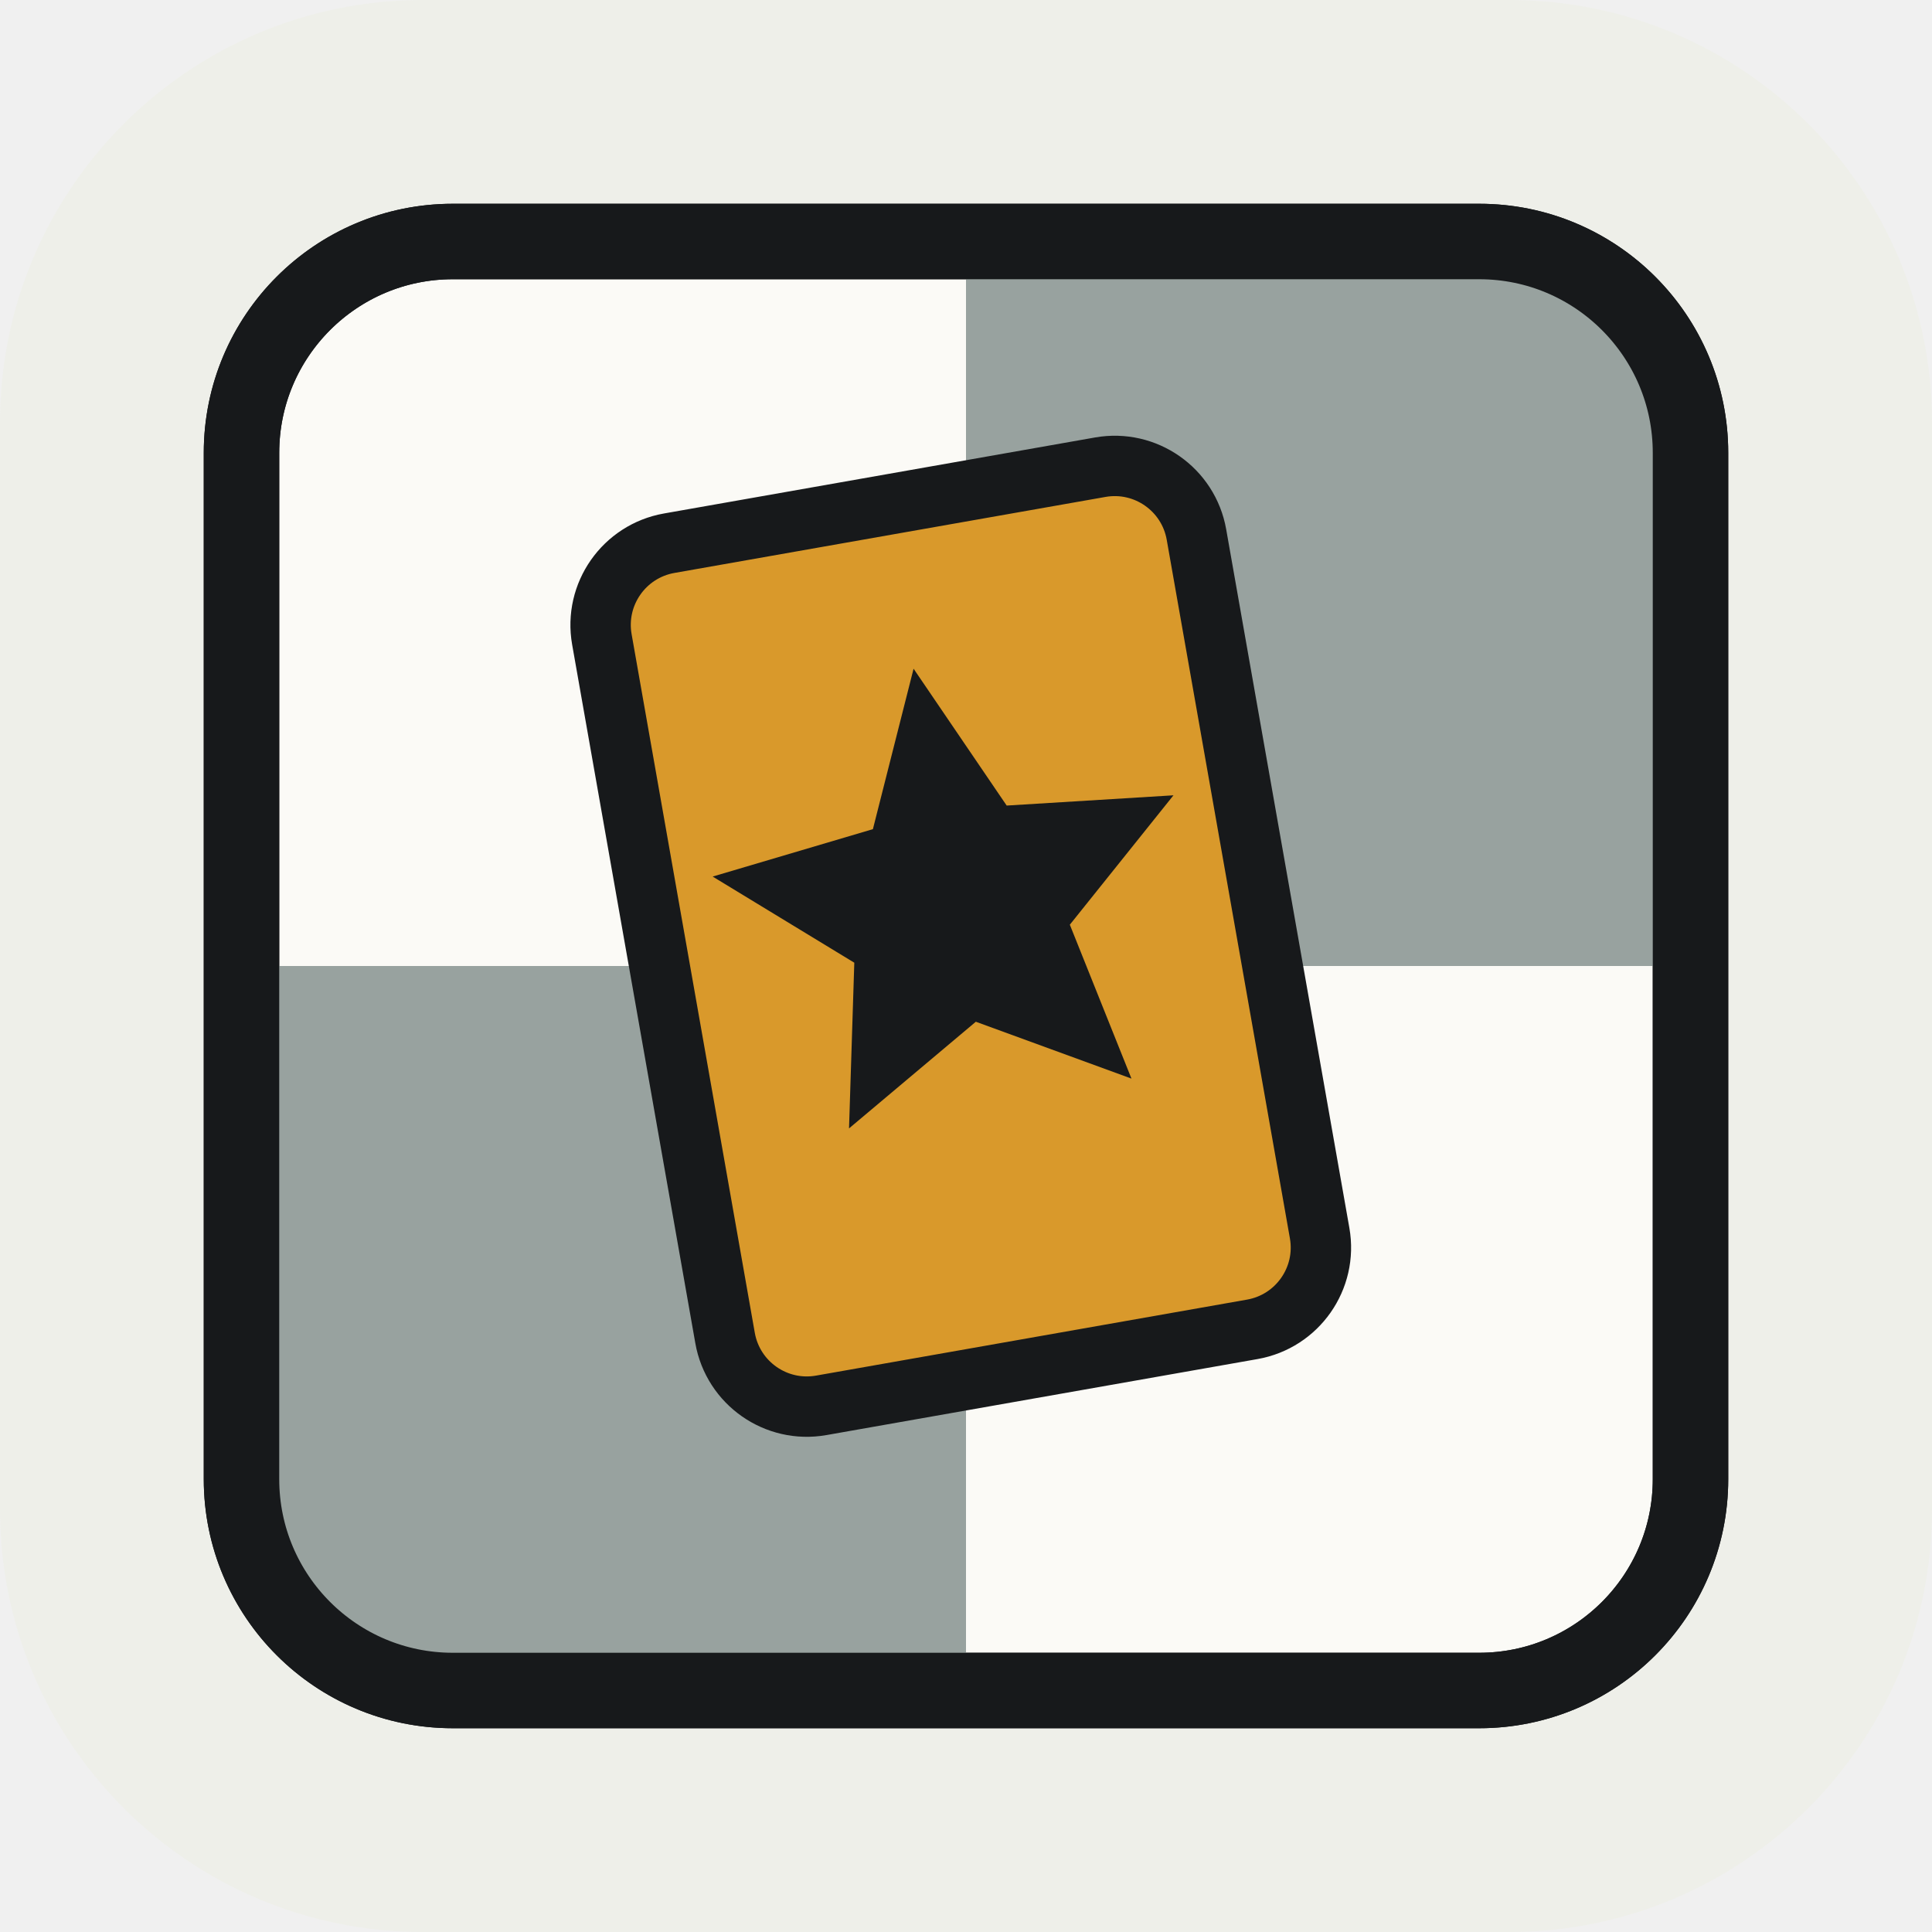
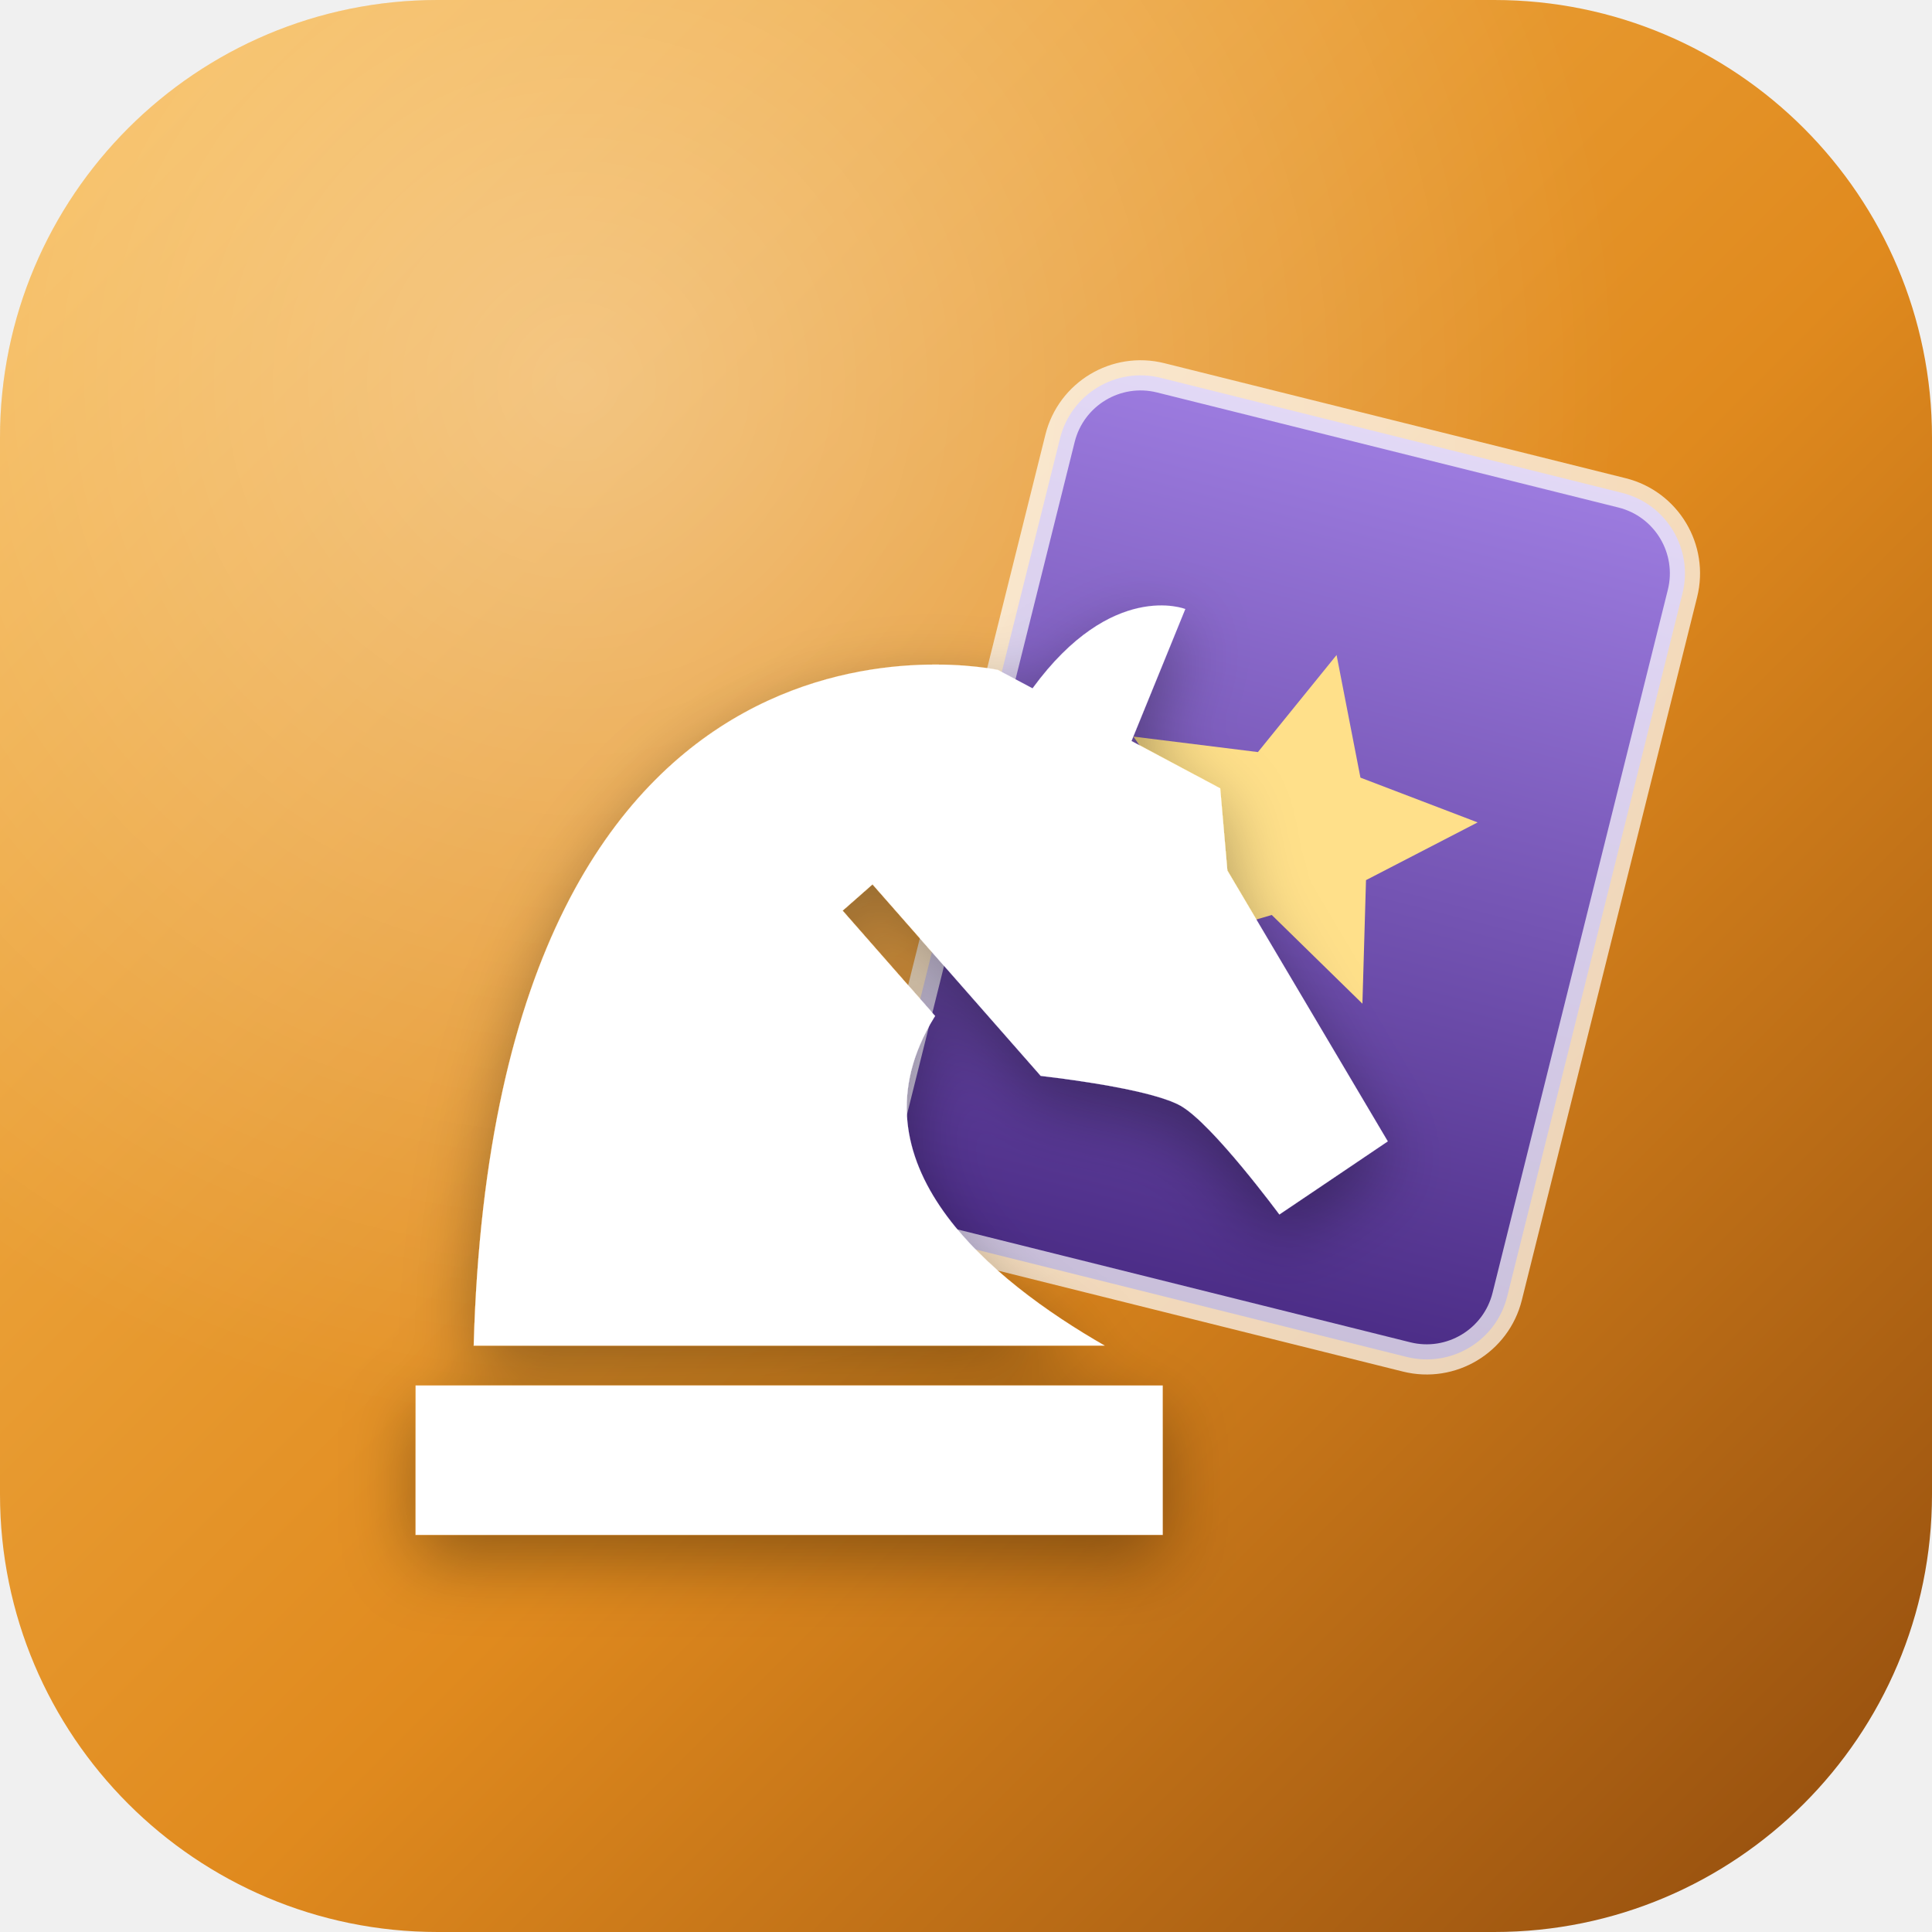
<svg xmlns="http://www.w3.org/2000/svg" viewBox="0 0 512 512">
-   <rect width="512" height="512" rx="112" fill="#eeefe9" />
-   <rect x="64" y="64" width="384" height="384" rx="56" fill="#fbfaf6" stroke="#17191b" stroke-width="20" />
-   <path d="M64 256h192V64h136a56 56 0 0 1 56 56v136H256v192H120a56 56 0 0 1-56-56z" fill="#98a29f" />
-   <rect x="64" y="64" width="384" height="384" rx="56" fill="none" stroke="#17191b" stroke-width="20" />
-   <g transform="rotate(-10 256 256)">
-     <rect x="176" y="132" width="160" height="232" rx="22" fill="#d9992b" stroke="#17191b" stroke-width="16" />
-     <path d="M256 176l18 40 44 5-33 29 9 43-38-22-38 22 9-43-33-29 44-5z" fill="#17191b" />
+   <defs>
+     <linearGradient id="g" x1="0" y1="0" x2="1" y2="1">
+       <stop offset="0" stop-color="#f8bd57" />
+       <stop offset="0.55" stop-color="#e08a1e" />
+       <stop offset="1" stop-color="#8f4a0d" />
+     </linearGradient>
+     <linearGradient id="c" x1="0" y1="0" x2="0" y2="1">
+       <stop offset="0" stop-color="#9d7ce0" />
+       <stop offset="1" stop-color="#4b2c86" />
+     </linearGradient>
+     <radialGradient id="l" cx="0.3" cy="0.2" r="0.9">
+       <stop offset="0" stop-color="#fff" stop-opacity="0.35" />
+       <stop offset="0.6" stop-color="#fff" stop-opacity="0" />
+     </radialGradient>
+   </defs>
+   <rect width="512" height="512" rx="116" fill="url(#g)" />
+   <rect width="512" height="512" rx="116" fill="url(#l)" />
+   <g transform="rotate(14 330 250)">
+     <rect x="250" y="110" width="170" height="236" rx="22" fill="url(#c)" stroke="#fff" stroke-opacity="0.7" stroke-width="8" />
+     <path d="M335 170l14 30 33 4-25 22 7 32-29-17-29 17 7-32-25-22 33-4z" fill="#ffe08a" />
+   </g>
+   <g transform="translate(70 92) scale(0.66)" fill="#fff" style="filter:drop-shadow(0 10px 14px rgba(0,0,0,.35))">
+     <path d="M60.81 476.91h300v-60h-300zm233.79-347.3l13.94 7.39c31.88-43.62 61.34-31.85 61.34-31.85l-21.62 53l35.64 19l2.87 33l64.42 108.75l-43.55 29.37s-26.82-36.39-39.65-43.66c-10.66-6-41.22-10.25-56.17-12l-67.54-76.91l-12 10.56l37.15 42.31c-.13.18-.25.37-.38.57c-35.78 58.17 23 105.69 68.49 131.78H84.14C93 85 294.6 129.61 294.6 129.61" />
  </g>
</svg>
